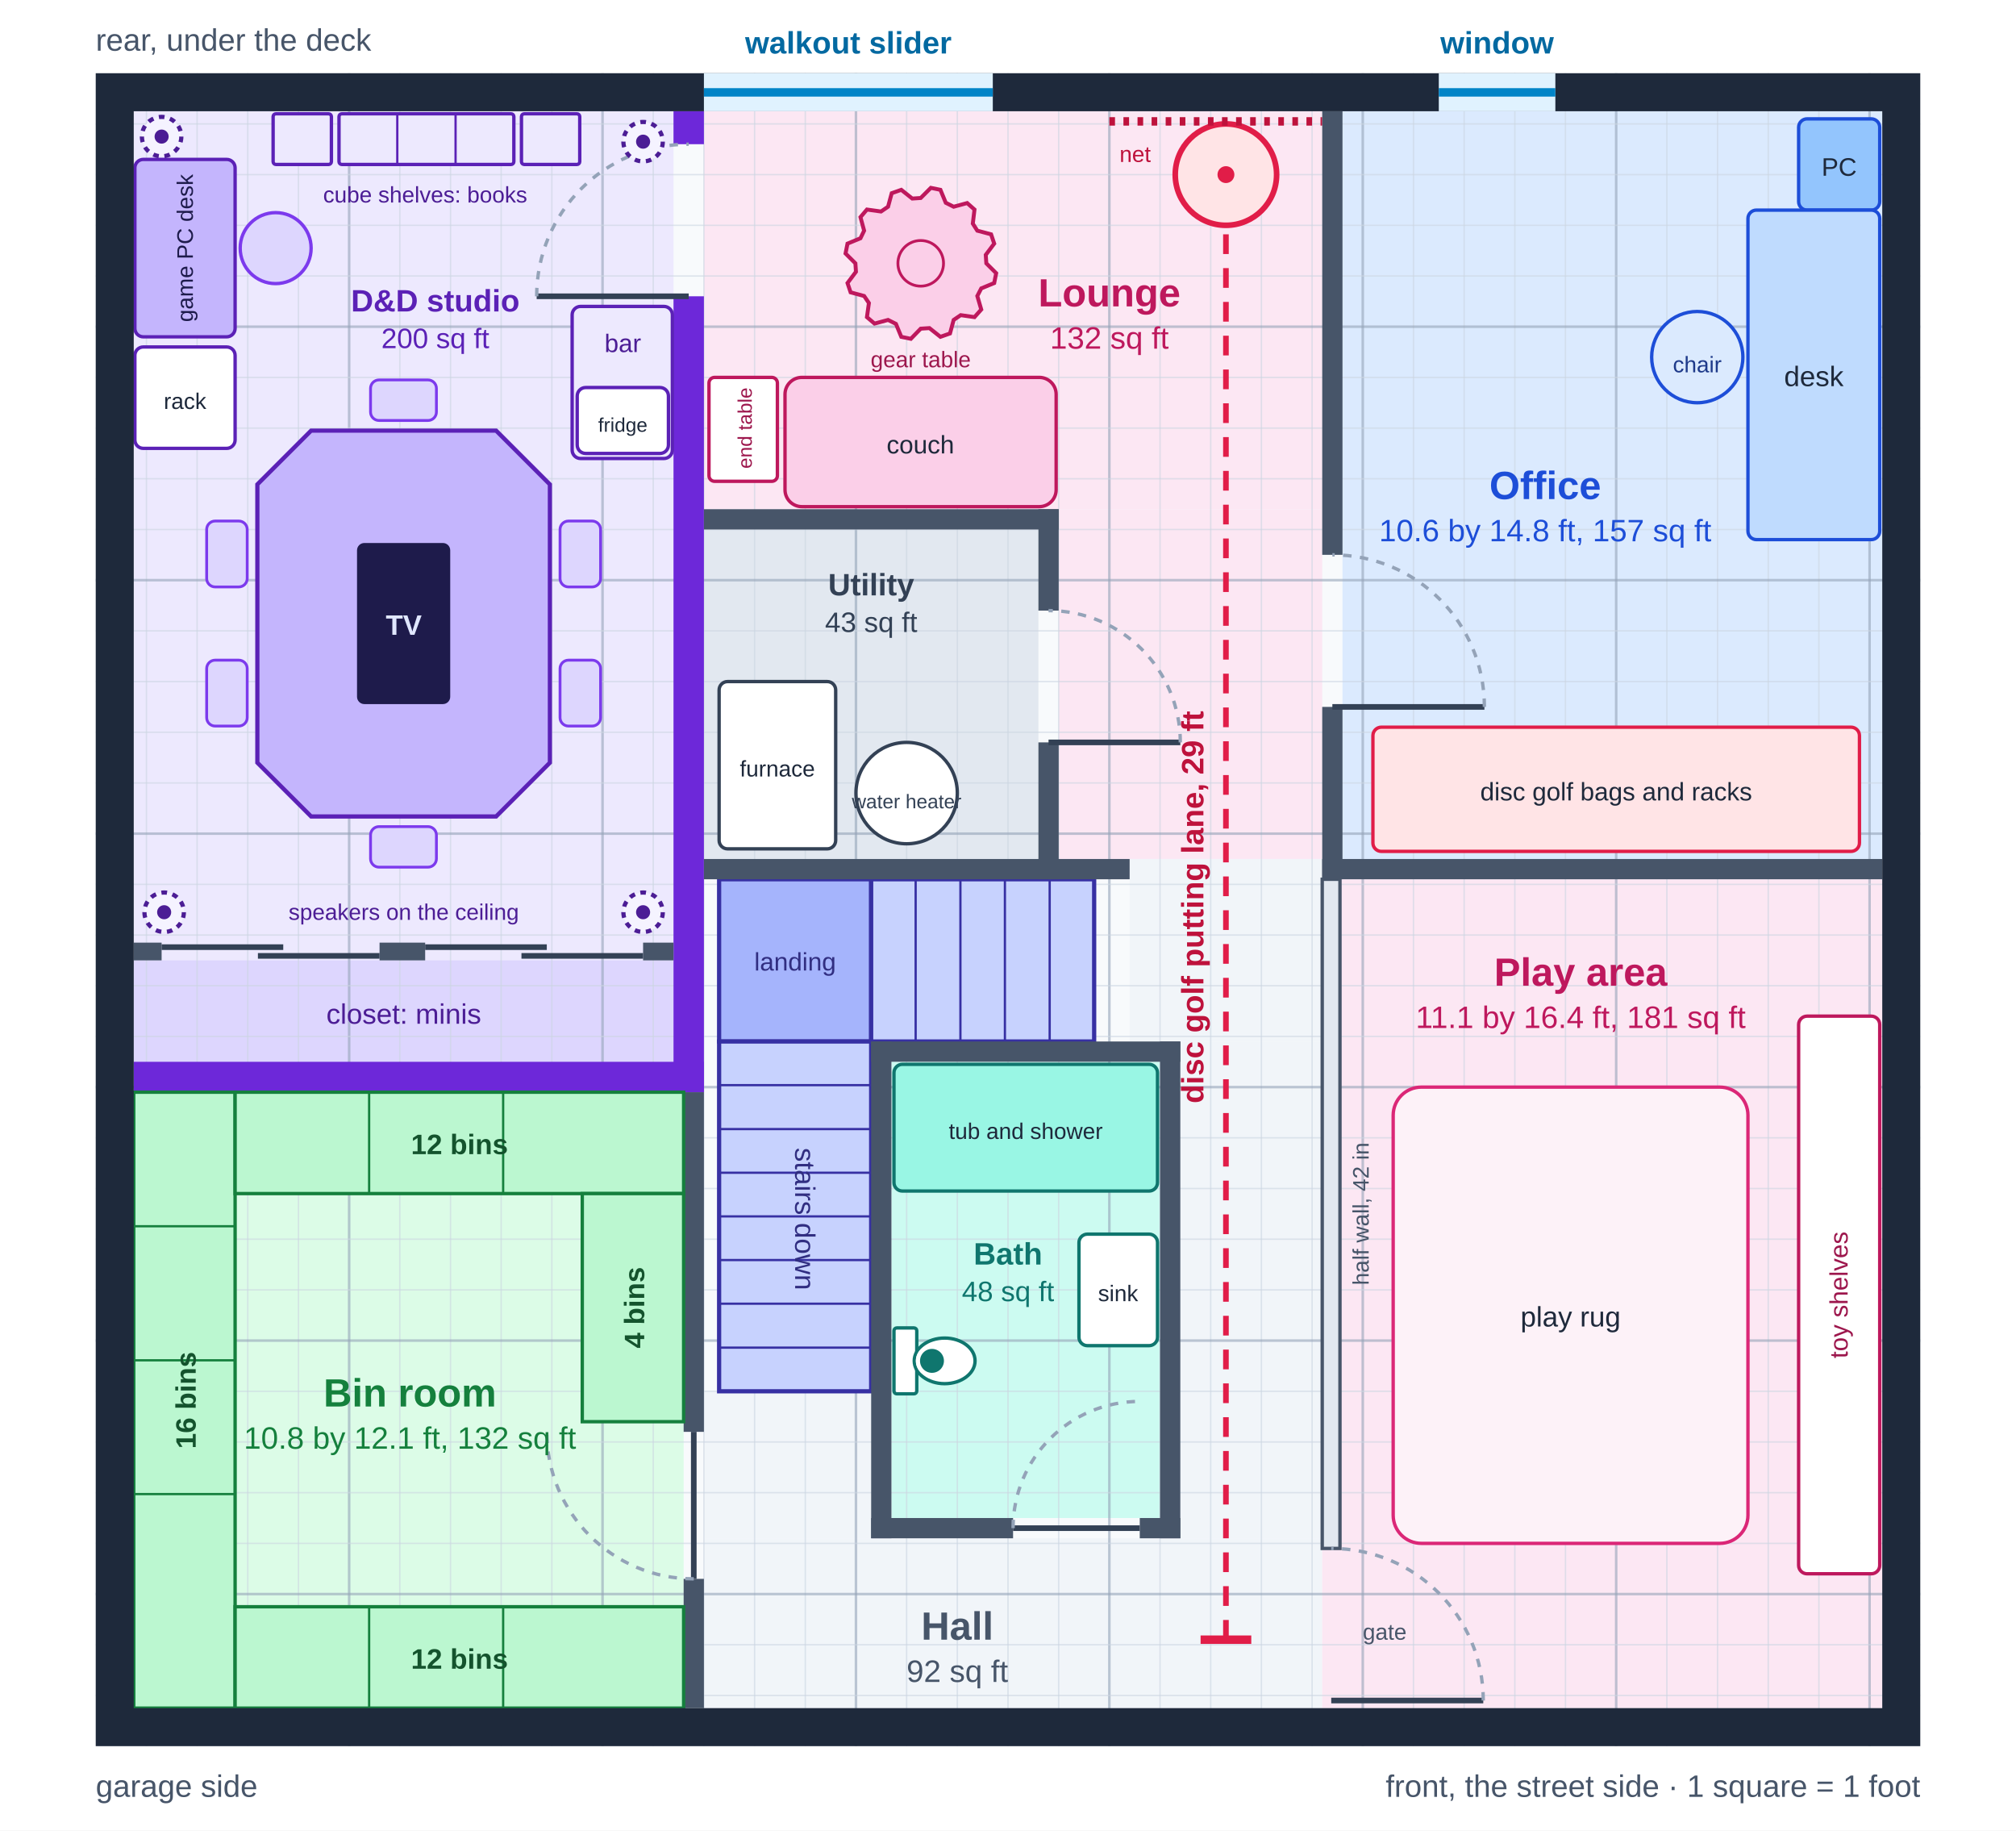
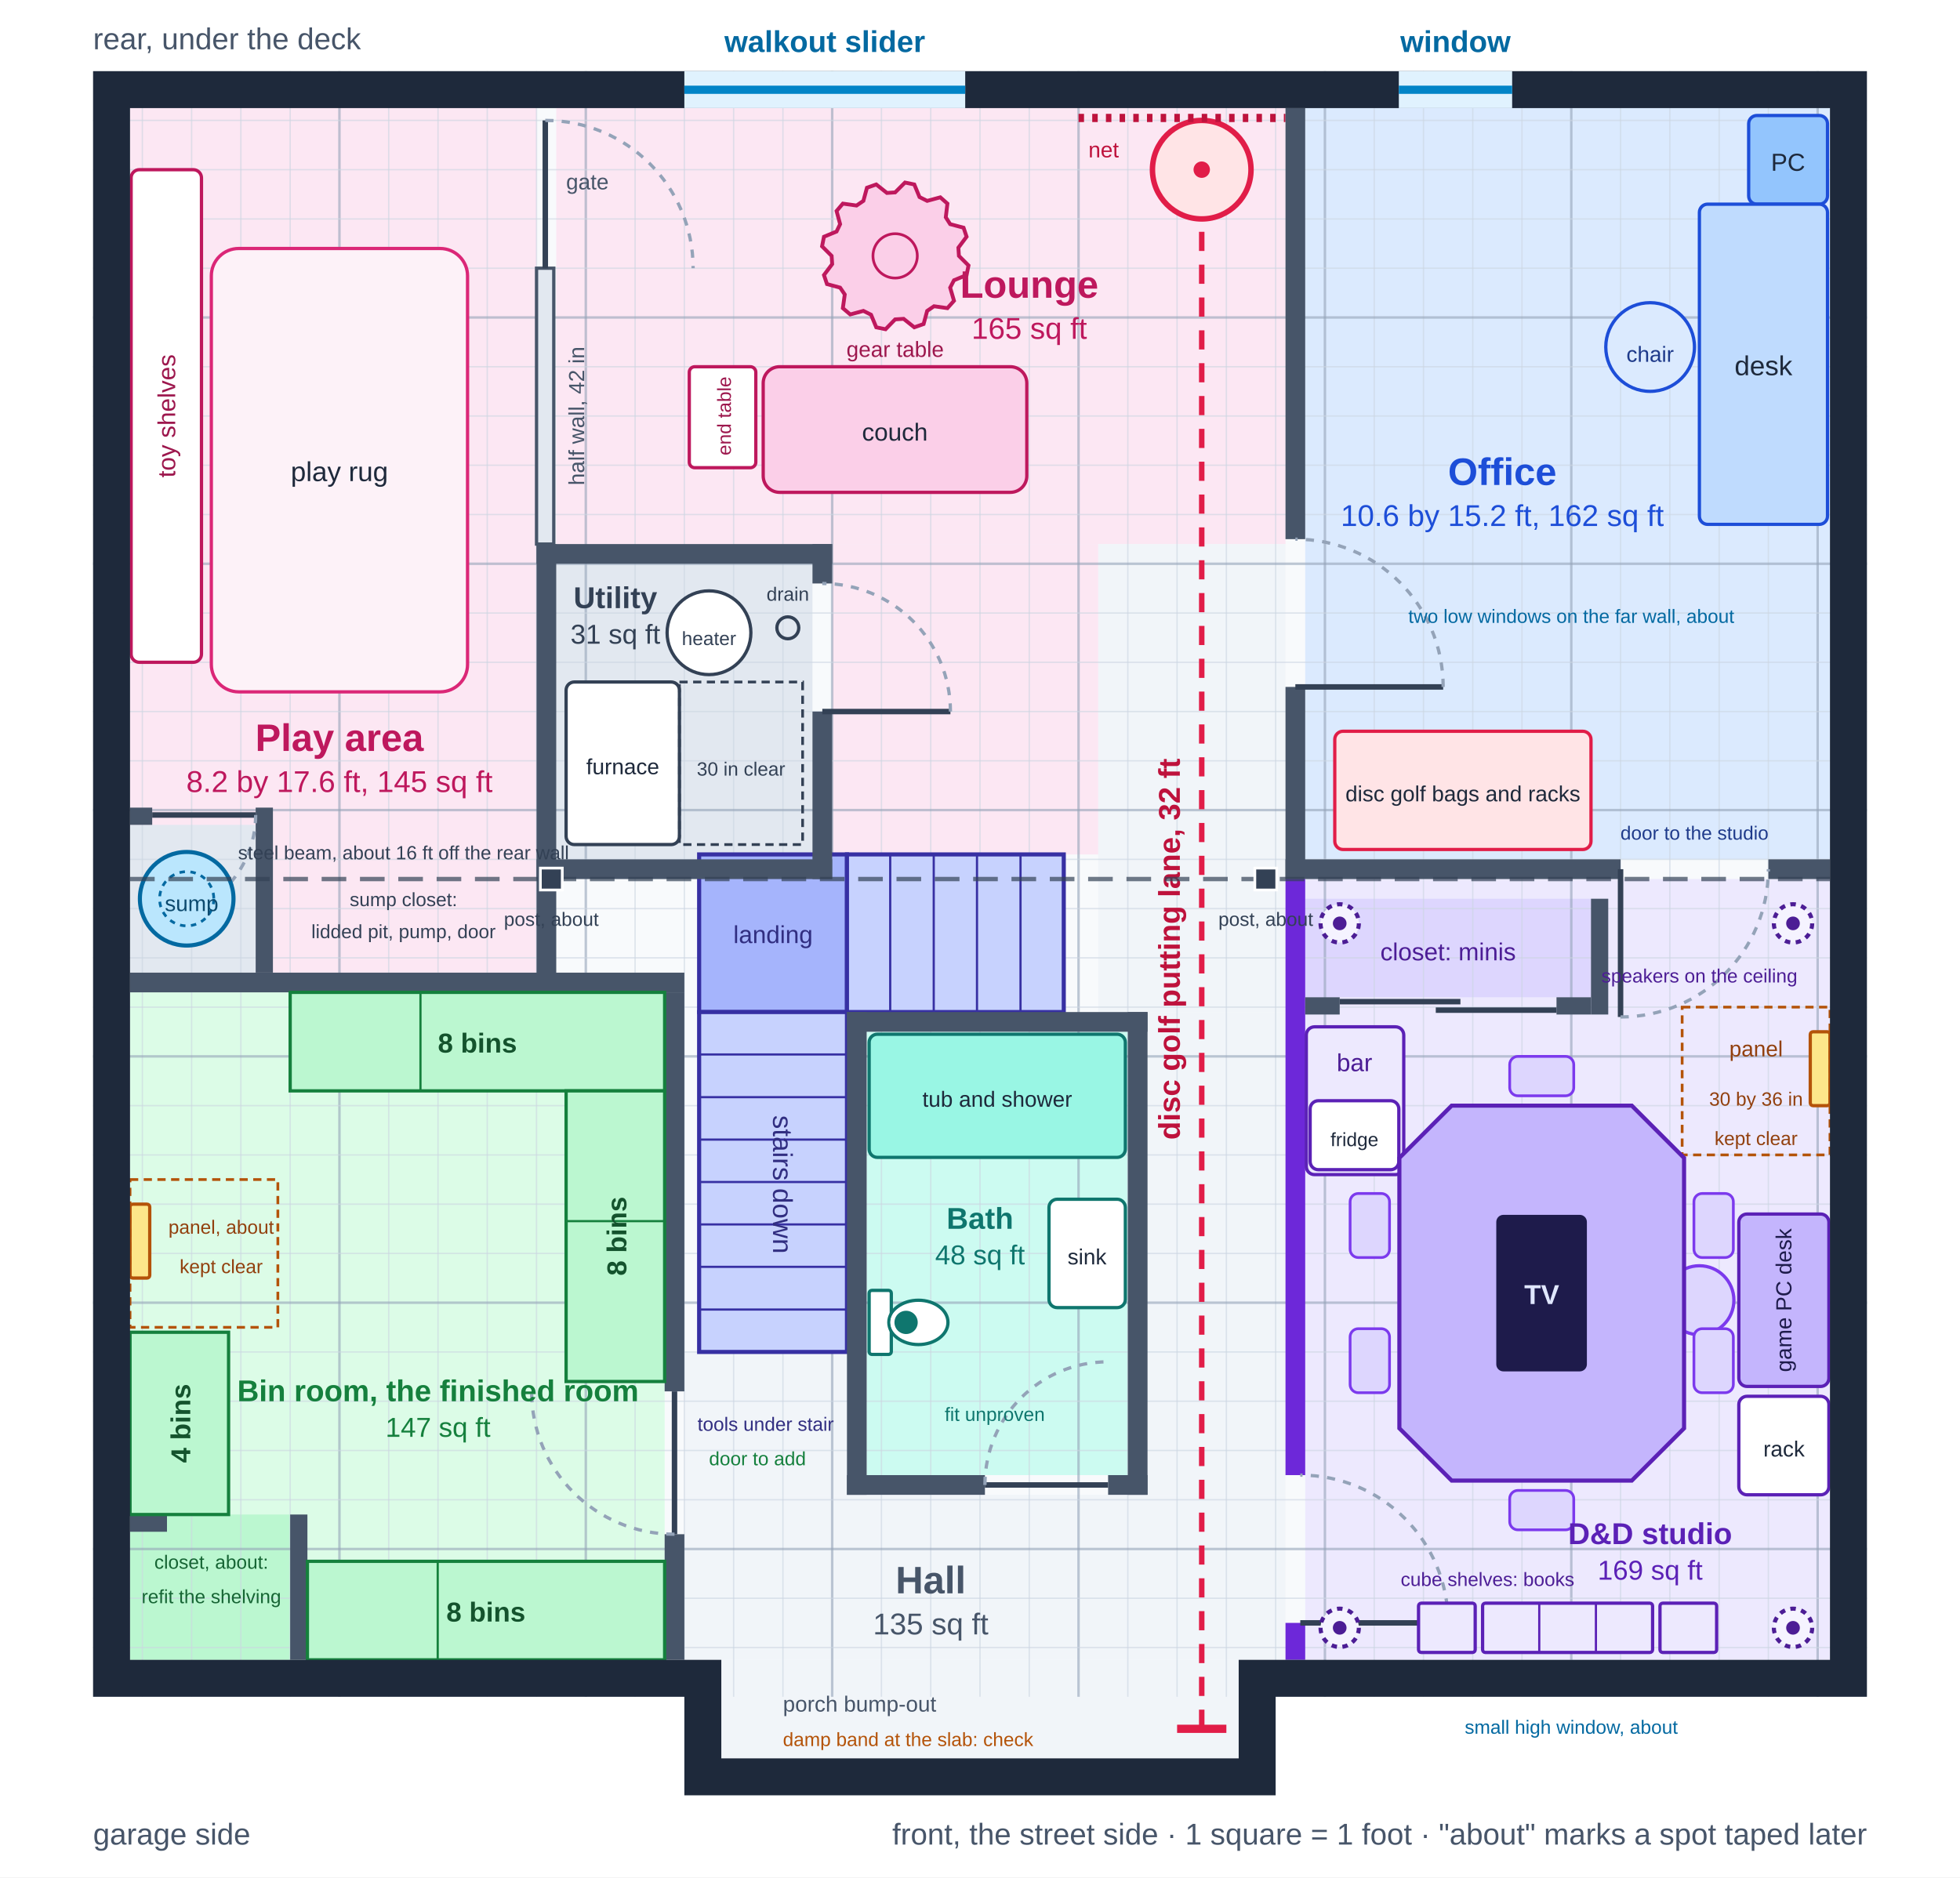
- <svg xmlns="http://www.w3.org/2000/svg" viewBox="0 0 716 650" width="716" height="650" font-family="Segoe UI, Arial, sans-serif" role="img" aria-label="The basement layout: studio, office, play area and the center lane">
-   <rect width="716" height="650" fill="#ffffff" />
+ <svg xmlns="http://www.w3.org/2000/svg" viewBox="0 0 716 686" width="716" height="686" font-family="Segoe UI, Arial, sans-serif" role="img" aria-label="The basement layout: play area, office, studio and the center lane, drawn from the walk-through">
+   <rect width="716" height="686" fill="#ffffff" />
  <rect x="34.0" y="26.0" width="648.0" height="594.0" fill="#f8fafc" />
-   <rect x="47.5" y="39.5" width="191.7" height="337.5" fill="#ede9fe" />
-   <rect x="47.5" y="341.0" width="191.7" height="36.0" fill="#ddd6fe" />
-   <rect x="250.0" y="188.0" width="118.8" height="117.0" fill="#e2e8f0" />
-   <rect x="250.0" y="39.5" width="219.6" height="141.3" fill="#fce7f3" />
-   <rect x="376.0" y="180.8" width="93.6" height="124.2" fill="#fce7f3" />
-   <rect x="401.2" y="305.0" width="68.4" height="64.8" fill="#f1f5f9" />
+   <rect x="250.0" y="620.0" width="216.0" height="36.0" fill="#f8fafc" />
+   <rect x="47.5" y="39.5" width="148.5" height="315.9" fill="#fce7f3" />
+   <rect x="47.5" y="301.4" width="45.9" height="54.0" fill="#e2e8f0" />
+   <rect x="203.2" y="206.0" width="93.6" height="108.0" fill="#e2e8f0" />
+   <rect x="203.2" y="39.5" width="266.4" height="159.3" fill="#fce7f3" />
+   <rect x="304.0" y="198.8" width="97.2" height="113.4" fill="#fce7f3" />
+   <rect x="401.2" y="198.8" width="68.4" height="171.0" fill="#f1f5f9" />
  <rect x="419.2" y="369.8" width="50.4" height="176.4" fill="#f1f5f9" />
  <rect x="250.0" y="494.0" width="59.4" height="52.2" fill="#f1f5f9" />
  <rect x="250.0" y="546.2" width="219.6" height="60.3" fill="#f1f5f9" />
-   <rect x="476.8" y="39.5" width="191.7" height="265.5" fill="#dbeafe" />
-   <rect x="469.6" y="312.2" width="198.9" height="294.3" fill="#fce7f3" />
+   <rect x="263.5" y="606.5" width="189.0" height="36.0" fill="#f1f5f9" />
+   <rect x="476.8" y="39.5" width="191.7" height="274.5" fill="#dbeafe" />
+   <rect x="476.8" y="321.2" width="191.7" height="285.3" fill="#ede9fe" />
+   <rect x="476.8" y="328.4" width="104.4" height="36.0" fill="#ddd6fe" />
  <rect x="316.6" y="377.0" width="95.4" height="162.0" fill="#ccfbf1" />
-   <rect x="47.5" y="387.8" width="195.3" height="218.7" fill="#dcfce7" />
+   <rect x="47.5" y="362.6" width="195.3" height="243.9" fill="#dcfce7" />
+   <rect x="47.5" y="553.4" width="58.5" height="53.1" fill="#bbf7d0" />
  <line x1="52.0" y1="26.0" x2="52.0" y2="620.0" stroke="#cbd5e1" stroke-width="0.5" opacity="0.6" />
  <line x1="70.0" y1="26.0" x2="70.0" y2="620.0" stroke="#cbd5e1" stroke-width="0.5" opacity="0.6" />
  <line x1="88.0" y1="26.0" x2="88.0" y2="620.0" stroke="#cbd5e1" stroke-width="0.5" opacity="0.6" />
  <line x1="106.0" y1="26.0" x2="106.0" y2="620.0" stroke="#cbd5e1" stroke-width="0.5" opacity="0.6" />
  <line x1="124.0" y1="26.0" x2="124.0" y2="620.0" stroke="#94a3b8" stroke-width="0.9" opacity="0.6" />
  <line x1="142.0" y1="26.0" x2="142.0" y2="620.0" stroke="#cbd5e1" stroke-width="0.5" opacity="0.6" />
  <line x1="160.0" y1="26.0" x2="160.0" y2="620.0" stroke="#cbd5e1" stroke-width="0.5" opacity="0.6" />
  <line x1="178.0" y1="26.0" x2="178.0" y2="620.0" stroke="#cbd5e1" stroke-width="0.5" opacity="0.6" />
  <line x1="196.0" y1="26.0" x2="196.0" y2="620.0" stroke="#cbd5e1" stroke-width="0.5" opacity="0.6" />
  <line x1="214.0" y1="26.0" x2="214.0" y2="620.0" stroke="#94a3b8" stroke-width="0.9" opacity="0.6" />
  <line x1="232.0" y1="26.0" x2="232.0" y2="620.0" stroke="#cbd5e1" stroke-width="0.5" opacity="0.6" />
  <line x1="250.0" y1="26.0" x2="250.0" y2="620.0" stroke="#cbd5e1" stroke-width="0.5" opacity="0.6" />
  <line x1="268.0" y1="26.0" x2="268.0" y2="620.0" stroke="#cbd5e1" stroke-width="0.5" opacity="0.6" />
  <line x1="286.0" y1="26.0" x2="286.0" y2="620.0" stroke="#cbd5e1" stroke-width="0.5" opacity="0.6" />
  <line x1="304.0" y1="26.0" x2="304.0" y2="620.0" stroke="#94a3b8" stroke-width="0.9" opacity="0.6" />
  <line x1="322.0" y1="26.0" x2="322.0" y2="620.0" stroke="#cbd5e1" stroke-width="0.5" opacity="0.6" />
  <line x1="340.0" y1="26.0" x2="340.0" y2="620.0" stroke="#cbd5e1" stroke-width="0.5" opacity="0.6" />
  <line x1="358.0" y1="26.0" x2="358.0" y2="620.0" stroke="#cbd5e1" stroke-width="0.5" opacity="0.6" />
  <line x1="376.0" y1="26.0" x2="376.0" y2="620.0" stroke="#cbd5e1" stroke-width="0.5" opacity="0.6" />
  <line x1="394.0" y1="26.0" x2="394.0" y2="620.0" stroke="#94a3b8" stroke-width="0.9" opacity="0.6" />
  <line x1="412.0" y1="26.0" x2="412.0" y2="620.0" stroke="#cbd5e1" stroke-width="0.5" opacity="0.6" />
  <line x1="430.0" y1="26.0" x2="430.0" y2="620.0" stroke="#cbd5e1" stroke-width="0.5" opacity="0.6" />
  <line x1="448.0" y1="26.0" x2="448.0" y2="620.0" stroke="#cbd5e1" stroke-width="0.5" opacity="0.6" />
  <line x1="466.0" y1="26.0" x2="466.0" y2="620.0" stroke="#cbd5e1" stroke-width="0.5" opacity="0.6" />
  <line x1="484.0" y1="26.0" x2="484.0" y2="620.0" stroke="#94a3b8" stroke-width="0.9" opacity="0.6" />
  <line x1="502.0" y1="26.0" x2="502.0" y2="620.0" stroke="#cbd5e1" stroke-width="0.5" opacity="0.6" />
  <line x1="520.0" y1="26.0" x2="520.0" y2="620.0" stroke="#cbd5e1" stroke-width="0.5" opacity="0.6" />
  <line x1="538.0" y1="26.0" x2="538.0" y2="620.0" stroke="#cbd5e1" stroke-width="0.5" opacity="0.6" />
  <line x1="556.0" y1="26.0" x2="556.0" y2="620.0" stroke="#cbd5e1" stroke-width="0.5" opacity="0.6" />
  <line x1="574.0" y1="26.0" x2="574.0" y2="620.0" stroke="#94a3b8" stroke-width="0.9" opacity="0.6" />
  <line x1="592.0" y1="26.0" x2="592.0" y2="620.0" stroke="#cbd5e1" stroke-width="0.5" opacity="0.6" />
  <line x1="610.0" y1="26.0" x2="610.0" y2="620.0" stroke="#cbd5e1" stroke-width="0.5" opacity="0.6" />
  <line x1="628.0" y1="26.0" x2="628.0" y2="620.0" stroke="#cbd5e1" stroke-width="0.5" opacity="0.6" />
  <line x1="646.0" y1="26.0" x2="646.0" y2="620.0" stroke="#cbd5e1" stroke-width="0.5" opacity="0.6" />
  <line x1="664.0" y1="26.0" x2="664.0" y2="620.0" stroke="#94a3b8" stroke-width="0.9" opacity="0.6" />
  <line x1="34.0" y1="44.0" x2="682.0" y2="44.0" stroke="#cbd5e1" stroke-width="0.5" opacity="0.6" />
  <line x1="34.0" y1="62.0" x2="682.0" y2="62.0" stroke="#cbd5e1" stroke-width="0.5" opacity="0.6" />
  <line x1="34.0" y1="80.0" x2="682.0" y2="80.0" stroke="#cbd5e1" stroke-width="0.5" opacity="0.6" />
  <line x1="34.0" y1="98.0" x2="682.0" y2="98.0" stroke="#cbd5e1" stroke-width="0.5" opacity="0.6" />
  <line x1="34.0" y1="116.0" x2="682.0" y2="116.0" stroke="#94a3b8" stroke-width="0.9" opacity="0.6" />
  <line x1="34.0" y1="134.0" x2="682.0" y2="134.0" stroke="#cbd5e1" stroke-width="0.5" opacity="0.6" />
  <line x1="34.0" y1="152.0" x2="682.0" y2="152.0" stroke="#cbd5e1" stroke-width="0.5" opacity="0.6" />
  <line x1="34.0" y1="170.0" x2="682.0" y2="170.0" stroke="#cbd5e1" stroke-width="0.5" opacity="0.6" />
  <line x1="34.0" y1="188.0" x2="682.0" y2="188.0" stroke="#cbd5e1" stroke-width="0.5" opacity="0.6" />
  <line x1="34.0" y1="206.0" x2="682.0" y2="206.0" stroke="#94a3b8" stroke-width="0.9" opacity="0.6" />
  <line x1="34.0" y1="224.0" x2="682.0" y2="224.0" stroke="#cbd5e1" stroke-width="0.5" opacity="0.6" />
  <line x1="34.0" y1="242.0" x2="682.0" y2="242.0" stroke="#cbd5e1" stroke-width="0.5" opacity="0.6" />
  <line x1="34.0" y1="260.0" x2="682.0" y2="260.0" stroke="#cbd5e1" stroke-width="0.5" opacity="0.6" />
  <line x1="34.0" y1="278.0" x2="682.0" y2="278.0" stroke="#cbd5e1" stroke-width="0.5" opacity="0.6" />
  <line x1="34.0" y1="296.0" x2="682.0" y2="296.0" stroke="#94a3b8" stroke-width="0.9" opacity="0.6" />
  <line x1="34.0" y1="314.0" x2="682.0" y2="314.0" stroke="#cbd5e1" stroke-width="0.5" opacity="0.6" />
  <line x1="34.0" y1="332.0" x2="682.0" y2="332.0" stroke="#cbd5e1" stroke-width="0.5" opacity="0.6" />
  <line x1="34.0" y1="350.0" x2="682.0" y2="350.0" stroke="#cbd5e1" stroke-width="0.5" opacity="0.6" />
  <line x1="34.0" y1="368.0" x2="682.0" y2="368.0" stroke="#cbd5e1" stroke-width="0.5" opacity="0.6" />
  <line x1="34.0" y1="386.0" x2="682.0" y2="386.0" stroke="#94a3b8" stroke-width="0.9" opacity="0.6" />
  <line x1="34.0" y1="404.0" x2="682.0" y2="404.0" stroke="#cbd5e1" stroke-width="0.5" opacity="0.6" />
  <line x1="34.0" y1="422.0" x2="682.0" y2="422.0" stroke="#cbd5e1" stroke-width="0.5" opacity="0.6" />
  <line x1="34.0" y1="440.0" x2="682.0" y2="440.0" stroke="#cbd5e1" stroke-width="0.5" opacity="0.6" />
  <line x1="34.0" y1="458.0" x2="682.0" y2="458.0" stroke="#cbd5e1" stroke-width="0.5" opacity="0.6" />
  <line x1="34.0" y1="476.0" x2="682.0" y2="476.0" stroke="#94a3b8" stroke-width="0.9" opacity="0.6" />
  <line x1="34.0" y1="494.0" x2="682.0" y2="494.0" stroke="#cbd5e1" stroke-width="0.5" opacity="0.6" />
  <line x1="34.0" y1="512.0" x2="682.0" y2="512.0" stroke="#cbd5e1" stroke-width="0.5" opacity="0.6" />
  <line x1="34.0" y1="530.0" x2="682.0" y2="530.0" stroke="#cbd5e1" stroke-width="0.5" opacity="0.6" />
  <line x1="34.0" y1="548.0" x2="682.0" y2="548.0" stroke="#cbd5e1" stroke-width="0.5" opacity="0.6" />
  <line x1="34.0" y1="566.0" x2="682.0" y2="566.0" stroke="#94a3b8" stroke-width="0.9" opacity="0.6" />
  <line x1="34.0" y1="584.0" x2="682.0" y2="584.0" stroke="#cbd5e1" stroke-width="0.5" opacity="0.6" />
  <line x1="34.0" y1="602.0" x2="682.0" y2="602.0" stroke="#cbd5e1" stroke-width="0.5" opacity="0.6" />
  <rect x="255.4" y="312.2" width="54.0" height="57.6" fill="#a5b4fc" stroke="#3730a3" stroke-width="1.5" />
  <rect x="309.4" y="312.2" width="79.2" height="57.6" fill="#c7d2fe" stroke="#3730a3" stroke-width="1.5" />
  <line x1="325.2" y1="312.2" x2="325.2" y2="369.8" stroke="#3730a3" stroke-width="0.8" />
  <line x1="341.1" y1="312.2" x2="341.1" y2="369.8" stroke="#3730a3" stroke-width="0.8" />
  <line x1="356.9" y1="312.2" x2="356.9" y2="369.8" stroke="#3730a3" stroke-width="0.8" />
  <line x1="372.8" y1="312.2" x2="372.8" y2="369.8" stroke="#3730a3" stroke-width="0.8" />
  <rect x="255.4" y="369.8" width="54.0" height="124.2" fill="#c7d2fe" stroke="#3730a3" stroke-width="1.5" />
  <line x1="255.4" y1="385.3" x2="309.4" y2="385.3" stroke="#3730a3" stroke-width="0.8" />
  <line x1="255.4" y1="400.9" x2="309.4" y2="400.9" stroke="#3730a3" stroke-width="0.8" />
  <line x1="255.4" y1="416.4" x2="309.4" y2="416.4" stroke="#3730a3" stroke-width="0.8" />
  <line x1="255.4" y1="431.9" x2="309.4" y2="431.9" stroke="#3730a3" stroke-width="0.8" />
  <line x1="255.4" y1="447.4" x2="309.4" y2="447.4" stroke="#3730a3" stroke-width="0.8" />
  <line x1="255.4" y1="462.9" x2="309.4" y2="462.9" stroke="#3730a3" stroke-width="0.8" />
  <line x1="255.4" y1="478.5" x2="309.4" y2="478.5" stroke="#3730a3" stroke-width="0.8" />
  <text x="282.4" y="344.6" font-size="9" fill="#312e81" text-anchor="middle">landing</text>
  <text x="282.4" y="432.8" font-size="10" fill="#312e81" text-anchor="middle" transform="rotate(90 282.4 432.8)">stairs down</text>
-   <rect x="239.2" y="39.5" width="10.8" height="11.7" fill="#6d28d9" />
-   <rect x="239.2" y="105.2" width="10.8" height="282.6" fill="#6d28d9" />
-   <rect x="47.5" y="377.0" width="202.5" height="10.8" fill="#6d28d9" />
-   <line x1="244.6" y1="105.2" x2="190.6" y2="105.2" stroke="#334155" stroke-width="2" />
-   <path d="M 190.6 105.2 A 54.0 54.0 0 0 1 244.6 51.2" fill="none" stroke="#94a3b8" stroke-width="1.2" stroke-dasharray="3,3" />
-   <rect x="47.9" y="56.6" width="35.6" height="63.0" rx="3" fill="#c4b5fd" stroke="#5b21b6" stroke-width="1.2" />
-   <text x="65.5" y="88.1" font-size="8" fill="#1e1b4b" text-anchor="middle" transform="rotate(-90 65.5 88.1)" dy="3">game PC desk</text>
-   <rect x="47.9" y="123.2" width="35.6" height="36.0" rx="3" fill="#ffffff" stroke="#5b21b6" stroke-width="1.2" />
-   <text x="65.7" y="145.2" font-size="8" fill="#1e293b" text-anchor="middle">rack</text>
-   <circle cx="97.9" cy="88.1" r="12.6" fill="#ddd6fe" stroke="#7c3aed" stroke-width="1.2" />
-   <rect x="97.0" y="40.4" width="20.7" height="18.0" rx="1" fill="#ede9fe" stroke="#5b21b6" stroke-width="1.2" />
-   <rect x="120.4" y="40.4" width="62.1" height="18.0" rx="1" fill="#ede9fe" stroke="#5b21b6" stroke-width="1.2" />
-   <line x1="141.1" y1="40.4" x2="141.1" y2="58.4" stroke="#5b21b6" stroke-width="0.8" />
-   <line x1="161.8" y1="40.4" x2="161.8" y2="58.4" stroke="#5b21b6" stroke-width="0.8" />
-   <rect x="185.2" y="40.4" width="20.7" height="18.0" rx="1" fill="#ede9fe" stroke="#5b21b6" stroke-width="1.2" />
-   <text x="151.0" y="71.9" font-size="8" fill="#4c1d95" text-anchor="middle">cube shelves: books</text>
-   <rect x="203.2" y="108.8" width="35.6" height="54.0" rx="3" fill="#ede9fe" stroke="#5b21b6" stroke-width="1.2" />
-   <text x="221.2" y="125.0" font-size="9" fill="#4c1d95" text-anchor="middle">bar</text>
-   <rect x="205.0" y="137.6" width="32.4" height="23.4" rx="3" fill="#ffffff" stroke="#5b21b6" stroke-width="1.2" />
-   <text x="221.2" y="153.3" font-size="7" fill="#1e293b" text-anchor="middle">fridge</text>
-   <polygon points="110.5,152.9 176.2,152.9 195.3,172.0 195.3,270.8 176.2,289.9 110.5,289.9 91.4,270.8 91.4,172.0" fill="#c4b5fd" stroke="#5b21b6" stroke-width="1.5" />
-   <rect x="127.4" y="193.4" width="31.9" height="56.0" rx="2" fill="#1e1b4b" stroke="#1e1b4b" stroke-width="1.2" />
-   <text x="143.4" y="225.4" font-size="10" font-weight="700" fill="#e0e7ff" text-anchor="middle">TV</text>
-   <rect x="131.6" y="134.9" width="23.4" height="14.4" rx="3" fill="#ddd6fe" stroke="#7c3aed" />
-   <rect x="131.6" y="293.5" width="23.4" height="14.4" rx="3" fill="#ddd6fe" stroke="#7c3aed" />
-   <rect x="73.4" y="185.0" width="14.4" height="23.4" rx="3" fill="#ddd6fe" stroke="#7c3aed" />
-   <rect x="198.9" y="185.0" width="14.4" height="23.4" rx="3" fill="#ddd6fe" stroke="#7c3aed" />
-   <rect x="73.4" y="234.4" width="14.4" height="23.4" rx="3" fill="#ddd6fe" stroke="#7c3aed" />
-   <rect x="198.9" y="234.4" width="14.4" height="23.4" rx="3" fill="#ddd6fe" stroke="#7c3aed" />
-   <rect x="47.5" y="334.7" width="9.9" height="6.3" fill="#475569" />
-   <rect x="134.8" y="334.7" width="16.2" height="6.3" fill="#475569" />
-   <rect x="228.4" y="334.7" width="10.8" height="6.3" fill="#475569" />
-   <line x1="57.4" y1="336.3" x2="100.6" y2="336.3" stroke="#334155" stroke-width="2" />
-   <line x1="91.6" y1="339.4" x2="134.8" y2="339.4" stroke="#334155" stroke-width="2" />
-   <line x1="151.0" y1="336.3" x2="194.2" y2="336.3" stroke="#334155" stroke-width="2" />
-   <line x1="185.2" y1="339.4" x2="228.4" y2="339.4" stroke="#334155" stroke-width="2" />
-   <text x="143.4" y="363.5" font-size="10" fill="#4c1d95" text-anchor="middle">closet: minis</text>
-   <circle cx="57.4" cy="48.5" r="7" fill="#f5f3ff" stroke="#4c1d95" stroke-width="1.5" stroke-dasharray="2,2" />
-   <circle cx="57.4" cy="48.5" r="2.5" fill="#4c1d95" />
-   <circle cx="228.4" cy="50.3" r="7" fill="#f5f3ff" stroke="#4c1d95" stroke-width="1.5" stroke-dasharray="2,2" />
-   <circle cx="228.4" cy="50.3" r="2.5" fill="#4c1d95" />
-   <circle cx="58.3" cy="323.9" r="7" fill="#f5f3ff" stroke="#4c1d95" stroke-width="1.5" stroke-dasharray="2,2" />
-   <circle cx="58.3" cy="323.9" r="2.5" fill="#4c1d95" />
-   <circle cx="228.4" cy="323.9" r="7" fill="#f5f3ff" stroke="#4c1d95" stroke-width="1.5" stroke-dasharray="2,2" />
-   <circle cx="228.4" cy="323.9" r="2.5" fill="#4c1d95" />
-   <text x="143.4" y="326.6" font-size="8" fill="#4c1d95" text-anchor="middle">speakers on the ceiling</text>
-   <rect x="250.0" y="180.8" width="126.0" height="7.2" fill="#475569" />
-   <rect x="368.8" y="180.8" width="7.2" height="36.0" fill="#475569" />
-   <rect x="368.8" y="263.6" width="7.2" height="48.6" fill="#475569" />
-   <rect x="250.0" y="305.0" width="151.2" height="7.2" fill="#475569" />
-   <line x1="372.4" y1="263.6" x2="419.2" y2="263.6" stroke="#334155" stroke-width="2" />
-   <path d="M 419.2 263.6 A 46.8 46.8 0 0 0 372.4 216.8" fill="none" stroke="#94a3b8" stroke-width="1.2" stroke-dasharray="3,3" />
-   <rect x="255.4" y="242.0" width="41.4" height="59.4" rx="3" fill="#ffffff" stroke="#334155" stroke-width="1.2" />
-   <text x="276.1" y="275.7" font-size="8" fill="#1e293b" text-anchor="middle">furnace</text>
-   <circle cx="322.0" cy="281.6" r="18.0" fill="#ffffff" stroke="#334155" stroke-width="1.2" />
-   <text x="322.0" y="287.0" font-size="7" fill="#334155" text-anchor="middle">water heater</text>
+   <rect x="196.0" y="198.8" width="7.2" height="163.8" fill="#475569" />
+   <rect x="47.5" y="355.4" width="202.5" height="7.2" fill="#475569" />
+   <rect x="77.2" y="90.8" width="93.6" height="162.0" rx="10" fill="#fdf2f8" stroke="#db2777" stroke-width="1.2" />
+   <text x="124.0" y="175.8" font-size="10" fill="#1e293b" text-anchor="middle">play rug</text>
+   <rect x="47.9" y="62.0" width="25.7" height="180.0" rx="3" fill="#ffffff" stroke="#be185d" stroke-width="1.2" />
+   <text x="61.0" y="152.0" font-size="9" fill="#9d174d" text-anchor="middle" transform="rotate(-90 61.0 152.0)" dy="3">toy shelves</text>
+   <rect x="47.5" y="295.1" width="8.1" height="6.3" fill="#475569" />
+   <rect x="93.4" y="295.1" width="6.3" height="60.3" fill="#475569" />
+   <line x1="55.6" y1="297.8" x2="93.4" y2="297.8" stroke="#334155" stroke-width="2" />
+   <path d="M 93.4 297.8 A 37.8 37.8 0 0 1 55.6 335.6" fill="none" stroke="#94a3b8" stroke-width="1.2" stroke-dasharray="3,3" />
+   <circle cx="68.2" cy="328.4" r="17.1" fill="#bae6fd" stroke="#0369a1" stroke-width="1.5" />
+   <circle cx="68.2" cy="328.4" r="9.9" fill="none" stroke="#0369a1" stroke-width="1" stroke-dasharray="2,2" />
+   <text x="70.0" y="332.9" font-size="8" fill="#0c4a6e" text-anchor="middle">sump</text>
+   <text x="147.4" y="331.1" font-size="7" fill="#334155" text-anchor="middle">sump closet:</text>
+   <text x="147.4" y="342.8" font-size="7" fill="#334155" text-anchor="middle">lidded pit, pump, door</text>
+   <rect x="196.0" y="98.0" width="6.3" height="100.8" fill="#e2e8f0" stroke="#475569" stroke-width="1.2" />
+   <line x1="199.2" y1="98.0" x2="199.2" y2="44.0" stroke="#334155" stroke-width="2" />
+   <path d="M 199.2 44.0 A 54.0 54.0 0 0 1 253.2 98.0" fill="none" stroke="#94a3b8" stroke-width="1.2" stroke-dasharray="3,3" />
+   <text x="210.4" y="152.0" font-size="8" fill="#475569" text-anchor="middle" transform="rotate(-90 210.4 152.0)" dy="3">half wall, 42 in</text>
+   <text x="206.8" y="69.2" font-size="8" fill="#475569" text-anchor="start">gate</text>
+   <rect x="196.0" y="198.8" width="108.0" height="7.2" fill="#475569" />
+   <rect x="296.8" y="198.8" width="7.2" height="14.4" fill="#475569" />
+   <rect x="296.8" y="260.0" width="7.2" height="61.2" fill="#475569" />
+   <rect x="196.0" y="314.0" width="108.0" height="7.2" fill="#475569" />
+   <line x1="300.4" y1="260.0" x2="347.2" y2="260.0" stroke="#334155" stroke-width="2" />
+   <path d="M 347.2 260.0 A 46.8 46.8 0 0 0 300.4 213.2" fill="none" stroke="#94a3b8" stroke-width="1.2" stroke-dasharray="3,3" />
+   <rect x="206.8" y="249.2" width="41.4" height="59.4" rx="3" fill="#ffffff" stroke="#334155" stroke-width="1.2" />
+   <text x="227.5" y="282.9" font-size="8" fill="#1e293b" text-anchor="middle">furnace</text>
+   <rect x="248.2" y="249.2" width="45.0" height="59.4" fill="none" stroke="#334155" stroke-width="1" stroke-dasharray="3,2" />
+   <text x="270.7" y="283.4" font-size="7" fill="#334155" text-anchor="middle">30 in clear</text>
+   <circle cx="259.0" cy="231.2" r="15.3" fill="#ffffff" stroke="#334155" stroke-width="1.2" />
+   <text x="259.0" y="235.7" font-size="7" fill="#334155" text-anchor="middle">heater</text>
+   <circle cx="287.8" cy="229.4" r="4" fill="none" stroke="#334155" stroke-width="1.2" />
+   <text x="287.8" y="219.5" font-size="7" fill="#334155" text-anchor="middle">drain</text>
  <rect x="278.8" y="134.0" width="96.3" height="45.9" rx="6" fill="#fbcfe8" stroke="#be185d" stroke-width="1.2" />
  <text x="326.9" y="161.0" font-size="9" fill="#1e293b" text-anchor="middle">couch</text>
  <rect x="251.8" y="134.0" width="24.3" height="36.9" rx="2" fill="#ffffff" stroke="#be185d" stroke-width="1.2" />
  <text x="264.0" y="152.0" font-size="7" fill="#9d174d" text-anchor="middle" transform="rotate(-90 264.0 152.0)" dy="3">end table</text>
  <polygon points="350.3,93.5 353.8,97.0 353.1,100.5 348.5,102.4 347.1,105.1 348.5,109.9 346.1,112.6 341.2,111.9 338.7,113.6 337.4,118.4 334.0,119.6 330.1,116.5 327.0,116.7 323.5,120.3 320.1,119.6 318.2,115.0 315.4,113.6 310.6,114.9 307.9,112.6 308.6,107.6 306.9,105.1 302.1,103.8 301.0,100.5 304.0,96.5 303.8,93.5 300.3,90.0 301.0,86.5 305.6,84.6 306.9,81.9 305.6,77.1 307.9,74.4 312.9,75.1 315.4,73.4 316.7,68.6 320.1,67.4 324.0,70.5 327.0,70.3 330.6,66.7 334.0,67.4 335.9,72.0 338.7,73.4 343.5,72.1 346.1,74.4 345.5,79.4 347.1,81.9 352.0,83.2 353.1,86.5 350.1,90.5" fill="#fbcfe8" stroke="#be185d" stroke-width="1.4" />
  <circle cx="327.0" cy="93.5" r="8.1" fill="none" stroke="#be185d" stroke-width="1" />
  <text x="327.0" y="130.4" font-size="8" fill="#9d174d" text-anchor="middle">gear table</text>
-   <line x1="435.4" y1="582.2" x2="435.4" y2="62.0" stroke="#e11d48" stroke-width="2" stroke-dasharray="7,5" />
-   <line x1="426.4" y1="582.2" x2="444.4" y2="582.2" stroke="#e11d48" stroke-width="3" />
-   <circle cx="435.4" cy="62.0" r="18.0" fill="#ffe4e6" stroke="#e11d48" stroke-width="2" />
-   <circle cx="435.4" cy="62.0" r="3" fill="#e11d48" />
-   <text x="427.4" y="322.1" font-size="11" font-weight="700" fill="#be123c" text-anchor="middle" transform="rotate(-90 427.4 322.1)">disc golf putting lane, 29 ft</text>
+   <line x1="439.0" y1="631.7" x2="439.0" y2="62.0" stroke="#e11d48" stroke-width="2" stroke-dasharray="7,5" />
+   <line x1="430.0" y1="631.7" x2="448.0" y2="631.7" stroke="#e11d48" stroke-width="3" />
+   <circle cx="439.0" cy="62.0" r="18.0" fill="#ffe4e6" stroke="#e11d48" stroke-width="2" />
+   <circle cx="439.0" cy="62.0" r="3" fill="#e11d48" />
+   <text x="431.0" y="346.8" font-size="11" font-weight="700" fill="#be123c" text-anchor="middle" transform="rotate(-90 431.0 346.8)">disc golf putting lane, 32 ft</text>
  <line x1="394.0" y1="43.1" x2="469.6" y2="43.1" stroke="#be123c" stroke-width="3" stroke-dasharray="2,3" />
  <text x="397.6" y="57.5" font-size="8" fill="#be123c" text-anchor="start">net</text>
+   <text x="286.0" y="625.4" font-size="8" fill="#475569" text-anchor="start">porch bump-out</text>
+   <text x="286.0" y="638.0" font-size="7" fill="#b45309" text-anchor="start">damp band at the slab: check</text>
+   <text x="279.7" y="522.8" font-size="7" fill="#312e81" text-anchor="middle">tools under stair</text>
  <rect x="469.6" y="39.5" width="7.2" height="157.5" fill="#475569" />
-   <rect x="469.6" y="251.0" width="7.2" height="61.2" fill="#475569" />
-   <rect x="469.6" y="305.0" width="198.9" height="7.2" fill="#475569" />
+   <rect x="469.6" y="251.0" width="7.2" height="70.2" fill="#475569" />
+   <rect x="469.6" y="314.0" width="122.4" height="7.2" fill="#475569" />
+   <rect x="646.0" y="314.0" width="22.5" height="7.2" fill="#475569" />
  <line x1="473.2" y1="251.0" x2="527.2" y2="251.0" stroke="#334155" stroke-width="2" />
  <path d="M 527.2 251.0 A 54.0 54.0 0 0 0 473.2 197.0" fill="none" stroke="#94a3b8" stroke-width="1.2" stroke-dasharray="3,3" />
+   <line x1="592.0" y1="317.6" x2="592.0" y2="371.6" stroke="#334155" stroke-width="2" />
+   <path d="M 592.0 371.6 A 54.0 54.0 0 0 0 646.0 317.6" fill="none" stroke="#94a3b8" stroke-width="1.2" stroke-dasharray="3,3" />
+   <text x="619.0" y="306.8" font-size="7" fill="#1e3a8a" text-anchor="middle">door to the studio</text>
  <rect x="638.8" y="42.2" width="28.8" height="32.4" rx="3" fill="#93c5fd" stroke="#1d4ed8" stroke-width="1.2" />
  <text x="653.2" y="62.4" font-size="9" fill="#1e293b" text-anchor="middle">PC</text>
  <rect x="620.8" y="74.6" width="46.8" height="117.0" rx="3" fill="#bfdbfe" stroke="#1d4ed8" stroke-width="1.2" />
  <text x="644.2" y="137.1" font-size="10" fill="#1e293b" text-anchor="middle">desk</text>
  <circle cx="602.8" cy="126.8" r="16.2" fill="#dbeafe" stroke="#1d4ed8" stroke-width="1.2" />
  <text x="602.8" y="132.2" font-size="8" fill="#1e3a8a" text-anchor="middle">chair</text>
-   <rect x="487.6" y="258.2" width="172.8" height="44.1" rx="3" fill="#ffe4e6" stroke="#e11d48" stroke-width="1.2" />
-   <text x="574.0" y="284.2" font-size="9" fill="#1e293b" text-anchor="middle">disc golf bags and racks</text>
-   <rect x="494.8" y="386.0" width="126.0" height="162.0" rx="10" fill="#fdf2f8" stroke="#db2777" stroke-width="1.2" />
-   <text x="557.8" y="471.0" font-size="10" fill="#1e293b" text-anchor="middle">play rug</text>
-   <rect x="638.8" y="360.8" width="28.8" height="198.0" rx="3" fill="#ffffff" stroke="#be185d" stroke-width="1.2" />
-   <text x="653.2" y="459.8" font-size="9" fill="#9d174d" text-anchor="middle" transform="rotate(-90 653.2 459.8)" dy="3">toy shelves</text>
-   <rect x="469.6" y="312.2" width="6.3" height="237.6" fill="#e2e8f0" stroke="#475569" stroke-width="1.2" />
-   <line x1="472.8" y1="603.8" x2="526.8" y2="603.8" stroke="#334155" stroke-width="2" />
-   <path d="M 526.8 603.8 A 54.0 54.0 0 0 0 472.8 549.8" fill="none" stroke="#94a3b8" stroke-width="1.2" stroke-dasharray="3,3" />
-   <text x="483.1" y="431.0" font-size="8" fill="#475569" text-anchor="middle" transform="rotate(-90 483.1 431.0)" dy="3">half wall, 42 in</text>
-   <text x="484.0" y="582.2" font-size="8" fill="#475569" text-anchor="start">gate</text>
+   <rect x="487.6" y="267.2" width="93.6" height="43.2" rx="3" fill="#ffe4e6" stroke="#e11d48" stroke-width="1.2" />
+   <text x="534.4" y="292.8" font-size="8" fill="#1e293b" text-anchor="middle">disc golf bags and racks</text>
+   <rect x="668.5" y="89.0" width="13.5" height="27.0" fill="#e0f2fe" />
+   <line x1="675.3" y1="89.0" x2="675.3" y2="116.0" stroke="#0284c7" stroke-width="3" />
+   <rect x="668.5" y="157.4" width="13.5" height="27.0" fill="#e0f2fe" />
+   <line x1="675.3" y1="157.4" x2="675.3" y2="184.4" stroke="#0284c7" stroke-width="3" />
+   <text x="574.0" y="227.6" font-size="7" fill="#0369a1" text-anchor="middle">two low windows on the far wall, about</text>
+   <rect x="469.6" y="321.2" width="7.2" height="217.8" fill="#6d28d9" />
+   <rect x="469.6" y="593.0" width="7.2" height="13.5" fill="#6d28d9" />
+   <line x1="475.0" y1="593.0" x2="529.0" y2="593.0" stroke="#334155" stroke-width="2" />
+   <path d="M 529.0 593.0 A 54.0 54.0 0 0 0 475.0 539.0" fill="none" stroke="#94a3b8" stroke-width="1.2" stroke-dasharray="3,3" />
+   <rect x="476.8" y="364.4" width="12.6" height="6.3" fill="#475569" />
+   <rect x="568.6" y="364.4" width="12.6" height="6.3" fill="#475569" />
+   <rect x="581.2" y="328.4" width="6.3" height="42.3" fill="#475569" />
+   <line x1="489.4" y1="366.0" x2="533.5" y2="366.0" stroke="#334155" stroke-width="2" />
+   <line x1="524.5" y1="369.1" x2="568.6" y2="369.1" stroke="#334155" stroke-width="2" />
+   <text x="529.0" y="350.9" font-size="9" fill="#4c1d95" text-anchor="middle">closet: minis</text>
+   <rect x="661.3" y="377.0" width="7.2" height="27.0" rx="1" fill="#fde68a" stroke="#b45309" stroke-width="1.2" />
+   <rect x="614.5" y="368.0" width="54.0" height="54.0" fill="none" stroke="#b45309" stroke-width="1" stroke-dasharray="3,2" />
+   <text x="641.5" y="386.0" font-size="8" fill="#92400e" text-anchor="middle">panel</text>
+   <text x="641.5" y="404.0" font-size="7" fill="#92400e" text-anchor="middle">30 by 36 in</text>
+   <text x="641.5" y="418.4" font-size="7" fill="#92400e" text-anchor="middle">kept clear</text>
+   <rect x="635.2" y="443.6" width="32.9" height="63.0" rx="3" fill="#c4b5fd" stroke="#5b21b6" stroke-width="1.2" />
+   <text x="651.4" y="475.1" font-size="8" fill="#1e1b4b" text-anchor="middle" transform="rotate(-90 651.4 475.1)" dy="3">game PC desk</text>
+   <rect x="635.2" y="510.2" width="32.9" height="36.0" rx="3" fill="#ffffff" stroke="#5b21b6" stroke-width="1.2" />
+   <text x="651.7" y="532.2" font-size="8" fill="#1e293b" text-anchor="middle">rack</text>
+   <circle cx="620.8" cy="475.1" r="12.6" fill="#ddd6fe" stroke="#7c3aed" stroke-width="1.2" />
+   <rect x="477.2" y="375.2" width="35.6" height="54.0" rx="3" fill="#ede9fe" stroke="#5b21b6" stroke-width="1.2" />
+   <text x="494.8" y="391.4" font-size="9" fill="#4c1d95" text-anchor="middle">bar</text>
+   <rect x="478.6" y="402.2" width="32.4" height="25.2" rx="3" fill="#ffffff" stroke="#5b21b6" stroke-width="1.2" />
+   <text x="494.8" y="418.8" font-size="7" fill="#1e293b" text-anchor="middle">fridge</text>
+   <rect x="518.2" y="585.8" width="20.7" height="18.0" rx="1" fill="#ede9fe" stroke="#5b21b6" stroke-width="1.2" />
+   <rect x="541.6" y="585.8" width="62.1" height="18.0" rx="1" fill="#ede9fe" stroke="#5b21b6" stroke-width="1.2" />
+   <line x1="562.3" y1="585.8" x2="562.3" y2="603.8" stroke="#5b21b6" stroke-width="0.8" />
+   <line x1="583.0" y1="585.8" x2="583.0" y2="603.8" stroke="#5b21b6" stroke-width="0.8" />
+   <rect x="606.4" y="585.8" width="20.7" height="18.0" rx="1" fill="#ede9fe" stroke="#5b21b6" stroke-width="1.2" />
+   <text x="543.4" y="579.5" font-size="7" fill="#4c1d95" text-anchor="middle">cube shelves: books</text>
+   <polygon points="530.3,404.0 596.1,404.0 615.2,423.1 615.2,521.9 596.1,541.0 530.3,541.0 511.2,521.9 511.2,423.1" fill="#c4b5fd" stroke="#5b21b6" stroke-width="1.5" />
+   <rect x="547.2" y="444.5" width="31.9" height="56.0" rx="2" fill="#1e1b4b" stroke="#1e1b4b" stroke-width="1.2" />
+   <text x="563.2" y="476.5" font-size="10" font-weight="700" fill="#e0e7ff" text-anchor="middle">TV</text>
+   <rect x="551.5" y="386.0" width="23.4" height="14.4" rx="3" fill="#ddd6fe" stroke="#7c3aed" />
+   <rect x="551.5" y="544.6" width="23.4" height="14.4" rx="3" fill="#ddd6fe" stroke="#7c3aed" />
+   <rect x="493.2" y="436.1" width="14.4" height="23.4" rx="3" fill="#ddd6fe" stroke="#7c3aed" />
+   <rect x="618.8" y="436.1" width="14.4" height="23.4" rx="3" fill="#ddd6fe" stroke="#7c3aed" />
+   <rect x="493.2" y="485.5" width="14.4" height="23.4" rx="3" fill="#ddd6fe" stroke="#7c3aed" />
+   <rect x="618.8" y="485.5" width="14.4" height="23.4" rx="3" fill="#ddd6fe" stroke="#7c3aed" />
+   <circle cx="489.4" cy="337.4" r="7" fill="#f5f3ff" stroke="#4c1d95" stroke-width="1.5" stroke-dasharray="2,2" />
+   <circle cx="489.4" cy="337.4" r="2.5" fill="#4c1d95" />
+   <circle cx="655.0" cy="337.4" r="7" fill="#f5f3ff" stroke="#4c1d95" stroke-width="1.5" stroke-dasharray="2,2" />
+   <circle cx="655.0" cy="337.4" r="2.5" fill="#4c1d95" />
+   <circle cx="489.4" cy="594.8" r="7" fill="#f5f3ff" stroke="#4c1d95" stroke-width="1.5" stroke-dasharray="2,2" />
+   <circle cx="489.4" cy="594.8" r="2.5" fill="#4c1d95" />
+   <circle cx="655.0" cy="594.8" r="7" fill="#f5f3ff" stroke="#4c1d95" stroke-width="1.5" stroke-dasharray="2,2" />
+   <circle cx="655.0" cy="594.8" r="2.5" fill="#4c1d95" />
+   <text x="620.8" y="359.0" font-size="7" fill="#4c1d95" text-anchor="middle">speakers on the ceiling</text>
+   <rect x="556.0" y="606.5" width="36.0" height="13.5" fill="#e0f2fe" />
+   <line x1="556.0" y1="613.3" x2="592.0" y2="613.3" stroke="#0284c7" stroke-width="3" />
+   <text x="574.0" y="633.5" font-size="7" fill="#0369a1" text-anchor="middle">small high window, about</text>
  <rect x="309.4" y="369.8" width="109.8" height="7.2" fill="#475569" />
  <rect x="309.4" y="369.8" width="7.2" height="176.4" fill="#475569" />
  <rect x="412.0" y="369.8" width="7.2" height="176.4" fill="#475569" />
  <rect x="309.4" y="539.0" width="50.4" height="7.2" fill="#475569" />
  <rect x="404.8" y="539.0" width="14.4" height="7.2" fill="#475569" />
  <line x1="404.8" y1="542.6" x2="359.8" y2="542.6" stroke="#334155" stroke-width="2" />
  <path d="M 359.8 542.6 A 45.0 45.0 0 0 1 404.8 497.6" fill="none" stroke="#94a3b8" stroke-width="1.2" stroke-dasharray="3,3" />
  <rect x="317.5" y="377.9" width="93.6" height="45.0" rx="3" fill="#99f6e4" stroke="#0f766e" stroke-width="1.2" />
  <text x="364.3" y="404.4" font-size="8" fill="#1e293b" text-anchor="middle">tub and shower</text>
  <rect x="317.5" y="471.5" width="8.1" height="23.4" rx="1" fill="#ffffff" stroke="#0f766e" stroke-width="1.2" />
  <ellipse cx="335.5" cy="483.2" rx="10.8" ry="8.1" fill="#ffffff" stroke="#0f766e" stroke-width="1.2" />
  <rect x="383.2" y="438.2" width="27.9" height="39.6" rx="3" fill="#ffffff" stroke="#0f766e" stroke-width="1.2" />
  <text x="397.1" y="462.0" font-size="8" fill="#1e293b" text-anchor="middle">sink</text>
-   <rect x="242.8" y="387.8" width="7.2" height="120.6" fill="#475569" />
+   <text x="363.4" y="519.2" font-size="7" fill="#0f766e" text-anchor="middle">fit unproven</text>
+   <rect x="242.8" y="362.6" width="7.2" height="145.8" fill="#475569" />
  <rect x="242.8" y="560.6" width="7.2" height="45.9" fill="#475569" />
  <line x1="246.4" y1="508.4" x2="246.4" y2="560.6" stroke="#334155" stroke-width="2" />
  <path d="M 246.4 560.6 A 52.2 52.2 0 0 1 194.2 508.4" fill="none" stroke="#94a3b8" stroke-width="1.2" stroke-dasharray="3,3" />
-   <rect x="47.5" y="387.8" width="36.0" height="218.7" fill="#bbf7d0" stroke="#15803d" stroke-width="1.2" />
-   <line x1="47.5" y1="435.4" x2="83.5" y2="435.4" stroke="#15803d" stroke-width="0.8" />
-   <line x1="47.5" y1="483.0" x2="83.5" y2="483.0" stroke="#15803d" stroke-width="0.8" />
-   <line x1="47.5" y1="530.5" x2="83.5" y2="530.5" stroke="#15803d" stroke-width="0.8" />
-   <text x="65.5" y="501.2" font-size="10" font-weight="700" fill="#14532d" text-anchor="middle" transform="rotate(-90 65.5 497.2)">16 bins</text>
-   <rect x="83.5" y="387.8" width="159.3" height="36.0" fill="#bbf7d0" stroke="#15803d" stroke-width="1.2" />
-   <line x1="131.1" y1="387.8" x2="131.1" y2="423.8" stroke="#15803d" stroke-width="0.8" />
-   <line x1="178.7" y1="387.8" x2="178.7" y2="423.8" stroke="#15803d" stroke-width="0.8" />
-   <text x="163.2" y="409.8" font-size="10" font-weight="700" fill="#14532d" text-anchor="middle">12 bins</text>
-   <rect x="83.5" y="570.5" width="159.3" height="36.0" fill="#bbf7d0" stroke="#15803d" stroke-width="1.2" />
-   <line x1="131.1" y1="570.5" x2="131.1" y2="606.5" stroke="#15803d" stroke-width="0.8" />
-   <line x1="178.7" y1="570.5" x2="178.7" y2="606.5" stroke="#15803d" stroke-width="0.8" />
-   <text x="163.2" y="592.5" font-size="10" font-weight="700" fill="#14532d" text-anchor="middle">12 bins</text>
-   <rect x="206.8" y="423.8" width="36.0" height="81.0" fill="#bbf7d0" stroke="#15803d" stroke-width="1.2" />
-   <text x="224.8" y="468.3" font-size="10" font-weight="700" fill="#14532d" text-anchor="middle" transform="rotate(-90 224.8 464.3)">4 bins</text>
-   <path d="M 34 26 H 682.0 V 620.0 H 34 Z M 47.5 39.5 V 606.5 H 668.5 V 39.5 Z" fill="#1e293b" fill-rule="evenodd" />
+   <text x="259.0" y="535.4" font-size="7" fill="#15803d" text-anchor="start">door to add</text>
+   <rect x="47.5" y="440.0" width="7.2" height="27.0" rx="1" fill="#fde68a" stroke="#b45309" stroke-width="1.2" />
+   <rect x="47.5" y="431.0" width="54.0" height="54.0" fill="none" stroke="#b45309" stroke-width="1" stroke-dasharray="3,2" />
+   <text x="80.8" y="450.8" font-size="7" fill="#92400e" text-anchor="middle">panel, about</text>
+   <text x="80.8" y="465.2" font-size="7" fill="#92400e" text-anchor="middle">kept clear</text>
+   <rect x="106.0" y="553.4" width="6.3" height="53.1" fill="#475569" />
+   <rect x="47.5" y="553.4" width="13.5" height="6.3" fill="#475569" />
+   <text x="77.2" y="573.2" font-size="7" fill="#166534" text-anchor="middle">closet, about:</text>
+   <text x="77.2" y="585.8" font-size="7" fill="#166534" text-anchor="middle">refit the shelving</text>
+   <rect x="106.0" y="362.6" width="136.8" height="36.0" fill="#bbf7d0" stroke="#15803d" stroke-width="1.2" />
+   <line x1="153.6" y1="362.6" x2="153.6" y2="398.6" stroke="#15803d" stroke-width="0.8" />
+   <text x="174.4" y="384.6" font-size="10" font-weight="700" fill="#14532d" text-anchor="middle">8 bins</text>
+   <rect x="47.5" y="486.8" width="36.0" height="66.6" fill="#bbf7d0" stroke="#15803d" stroke-width="1.2" />
+   <text x="65.5" y="524.1" font-size="10" font-weight="700" fill="#14532d" text-anchor="middle" transform="rotate(-90 65.5 520.1)">4 bins</text>
+   <rect x="112.3" y="570.5" width="130.5" height="36.0" fill="#bbf7d0" stroke="#15803d" stroke-width="1.2" />
+   <line x1="159.9" y1="570.5" x2="159.9" y2="606.5" stroke="#15803d" stroke-width="0.8" />
+   <text x="177.5" y="592.5" font-size="10" font-weight="700" fill="#14532d" text-anchor="middle">8 bins</text>
+   <rect x="206.8" y="398.6" width="36.0" height="106.2" fill="#bbf7d0" stroke="#15803d" stroke-width="1.2" />
+   <line x1="206.8" y1="446.2" x2="242.8" y2="446.2" stroke="#15803d" stroke-width="0.8" />
+   <text x="224.8" y="455.7" font-size="10" font-weight="700" fill="#14532d" text-anchor="middle" transform="rotate(-90 224.8 451.7)">8 bins</text>
+   <line x1="47.5" y1="321.2" x2="668.5" y2="321.2" stroke="#334155" stroke-width="1.6" stroke-dasharray="9,5" opacity="0.7" />
+   <text x="147.4" y="314.0" font-size="7" fill="#334155" text-anchor="middle">steel beam, about 16 ft off the rear wall</text>
+   <rect x="197.4" y="317.2" width="8" height="8" fill="#334155" stroke="#ffffff" stroke-width="1" />
+   <text x="201.4" y="338.3" font-size="7" fill="#334155" text-anchor="middle">post, about</text>
+   <rect x="458.4" y="317.2" width="8" height="8" fill="#334155" stroke="#ffffff" stroke-width="1" />
+   <text x="462.4" y="338.3" font-size="7" fill="#334155" text-anchor="middle">post, about</text>
+   <path d="M 34 26 H 682.0 V 620.0 H 466.0 V 656.0 H 250.0 V 620.0 H 34 Z M 47.5 39.5 V 606.5 H 263.5 V 642.5 H 452.5 V 606.5 H 668.5 V 39.5 Z" fill="#1e293b" fill-rule="evenodd" />
  <rect x="250.0" y="26.0" width="102.6" height="13.5" fill="#e0f2fe" />
  <line x1="250.0" y1="32.8" x2="352.6" y2="32.8" stroke="#0284c7" stroke-width="3" />
  <text x="301.3" y="19.0" font-size="11" font-weight="700" fill="#0369a1" text-anchor="middle">walkout slider</text>
  <rect x="511.0" y="26.0" width="41.4" height="13.5" fill="#e0f2fe" />
  <line x1="511.0" y1="32.8" x2="552.4" y2="32.8" stroke="#0284c7" stroke-width="3" />
  <text x="531.7" y="19.0" font-size="11" font-weight="700" fill="#0369a1" text-anchor="middle">window</text>
  <circle cx="331.0" cy="483.2" r="5" fill="#0f766e" stroke="#ffffff" stroke-width="1.5" />
-   <text x="154.6" y="110.6" font-size="11" font-weight="700" fill="#5b21b6" text-anchor="middle">D&amp;D studio</text>
-   <text x="154.6" y="123.6" font-size="10" fill="#5b21b6" text-anchor="middle">200 sq ft</text>
-   <text x="309.4" y="211.4" font-size="11" font-weight="700" fill="#334155" text-anchor="middle">Utility</text>
-   <text x="309.4" y="224.4" font-size="10" fill="#334155" text-anchor="middle">43 sq ft</text>
-   <text x="394.0" y="108.8" font-size="14" font-weight="700" fill="#be185d" text-anchor="middle">Lounge</text>
-   <text x="394.0" y="123.8" font-size="11" fill="#be185d" text-anchor="middle">132 sq ft</text>
+   <text x="124.0" y="274.4" font-size="14" font-weight="700" fill="#be185d" text-anchor="middle">Play area</text>
+   <text x="124.0" y="289.4" font-size="11" fill="#be185d" text-anchor="middle">8.2 by 17.6 ft, 145 sq ft</text>
+   <text x="224.8" y="222.2" font-size="11" font-weight="700" fill="#334155" text-anchor="middle">Utility</text>
+   <text x="224.8" y="235.2" font-size="10" fill="#334155" text-anchor="middle">31 sq ft</text>
+   <text x="376.0" y="108.8" font-size="14" font-weight="700" fill="#be185d" text-anchor="middle">Lounge</text>
+   <text x="376.0" y="123.8" font-size="11" fill="#be185d" text-anchor="middle">165 sq ft</text>
  <text x="340.0" y="582.2" font-size="14" font-weight="700" fill="#475569" text-anchor="middle">Hall</text>
-   <text x="340.0" y="597.2" font-size="11" fill="#475569" text-anchor="middle">92 sq ft</text>
+   <text x="340.0" y="597.2" font-size="11" fill="#475569" text-anchor="middle">135 sq ft</text>
  <text x="548.8" y="177.2" font-size="14" font-weight="700" fill="#1d4ed8" text-anchor="middle">Office</text>
-   <text x="548.8" y="192.2" font-size="11" fill="#1d4ed8" text-anchor="middle">10.6 by 14.8 ft, 157 sq ft</text>
-   <text x="561.4" y="350.0" font-size="14" font-weight="700" fill="#be185d" text-anchor="middle">Play area</text>
-   <text x="561.4" y="365.0" font-size="11" fill="#be185d" text-anchor="middle">11.1 by 16.4 ft, 181 sq ft</text>
+   <text x="548.8" y="192.2" font-size="11" fill="#1d4ed8" text-anchor="middle">10.6 by 15.2 ft, 162 sq ft</text>
+   <text x="602.8" y="564.2" font-size="11" font-weight="700" fill="#5b21b6" text-anchor="middle">D&amp;D studio</text>
+   <text x="602.8" y="577.2" font-size="10" fill="#5b21b6" text-anchor="middle">169 sq ft</text>
  <text x="358.0" y="449.0" font-size="11" font-weight="700" fill="#0f766e" text-anchor="middle">Bath</text>
  <text x="358.0" y="462.0" font-size="10" fill="#0f766e" text-anchor="middle">48 sq ft</text>
-   <text x="145.6" y="499.4" font-size="14" font-weight="700" fill="#15803d" text-anchor="middle">Bin room</text>
-   <text x="145.6" y="514.4" font-size="11" fill="#15803d" text-anchor="middle">10.8 by 12.1 ft, 132 sq ft</text>
+   <text x="160.0" y="512.0" font-size="11" font-weight="700" fill="#15803d" text-anchor="middle">Bin room, the finished room</text>
+   <text x="160.0" y="525.0" font-size="10" fill="#15803d" text-anchor="middle">147 sq ft</text>
  <text x="34.0" y="18.0" font-size="11" fill="#475569">rear, under the deck</text>
-   <text x="682.0" y="638.0" font-size="11" fill="#475569" text-anchor="end">front, the street side · 1 square = 1 foot</text>
-   <text x="34.0" y="638.0" font-size="11" fill="#475569">garage side</text>
+   <text x="682.0" y="674.0" font-size="11" fill="#475569" text-anchor="end">front, the street side · 1 square = 1 foot · "about" marks a spot taped later</text>
+   <text x="34.0" y="674.0" font-size="11" fill="#475569">garage side</text>
</svg>
